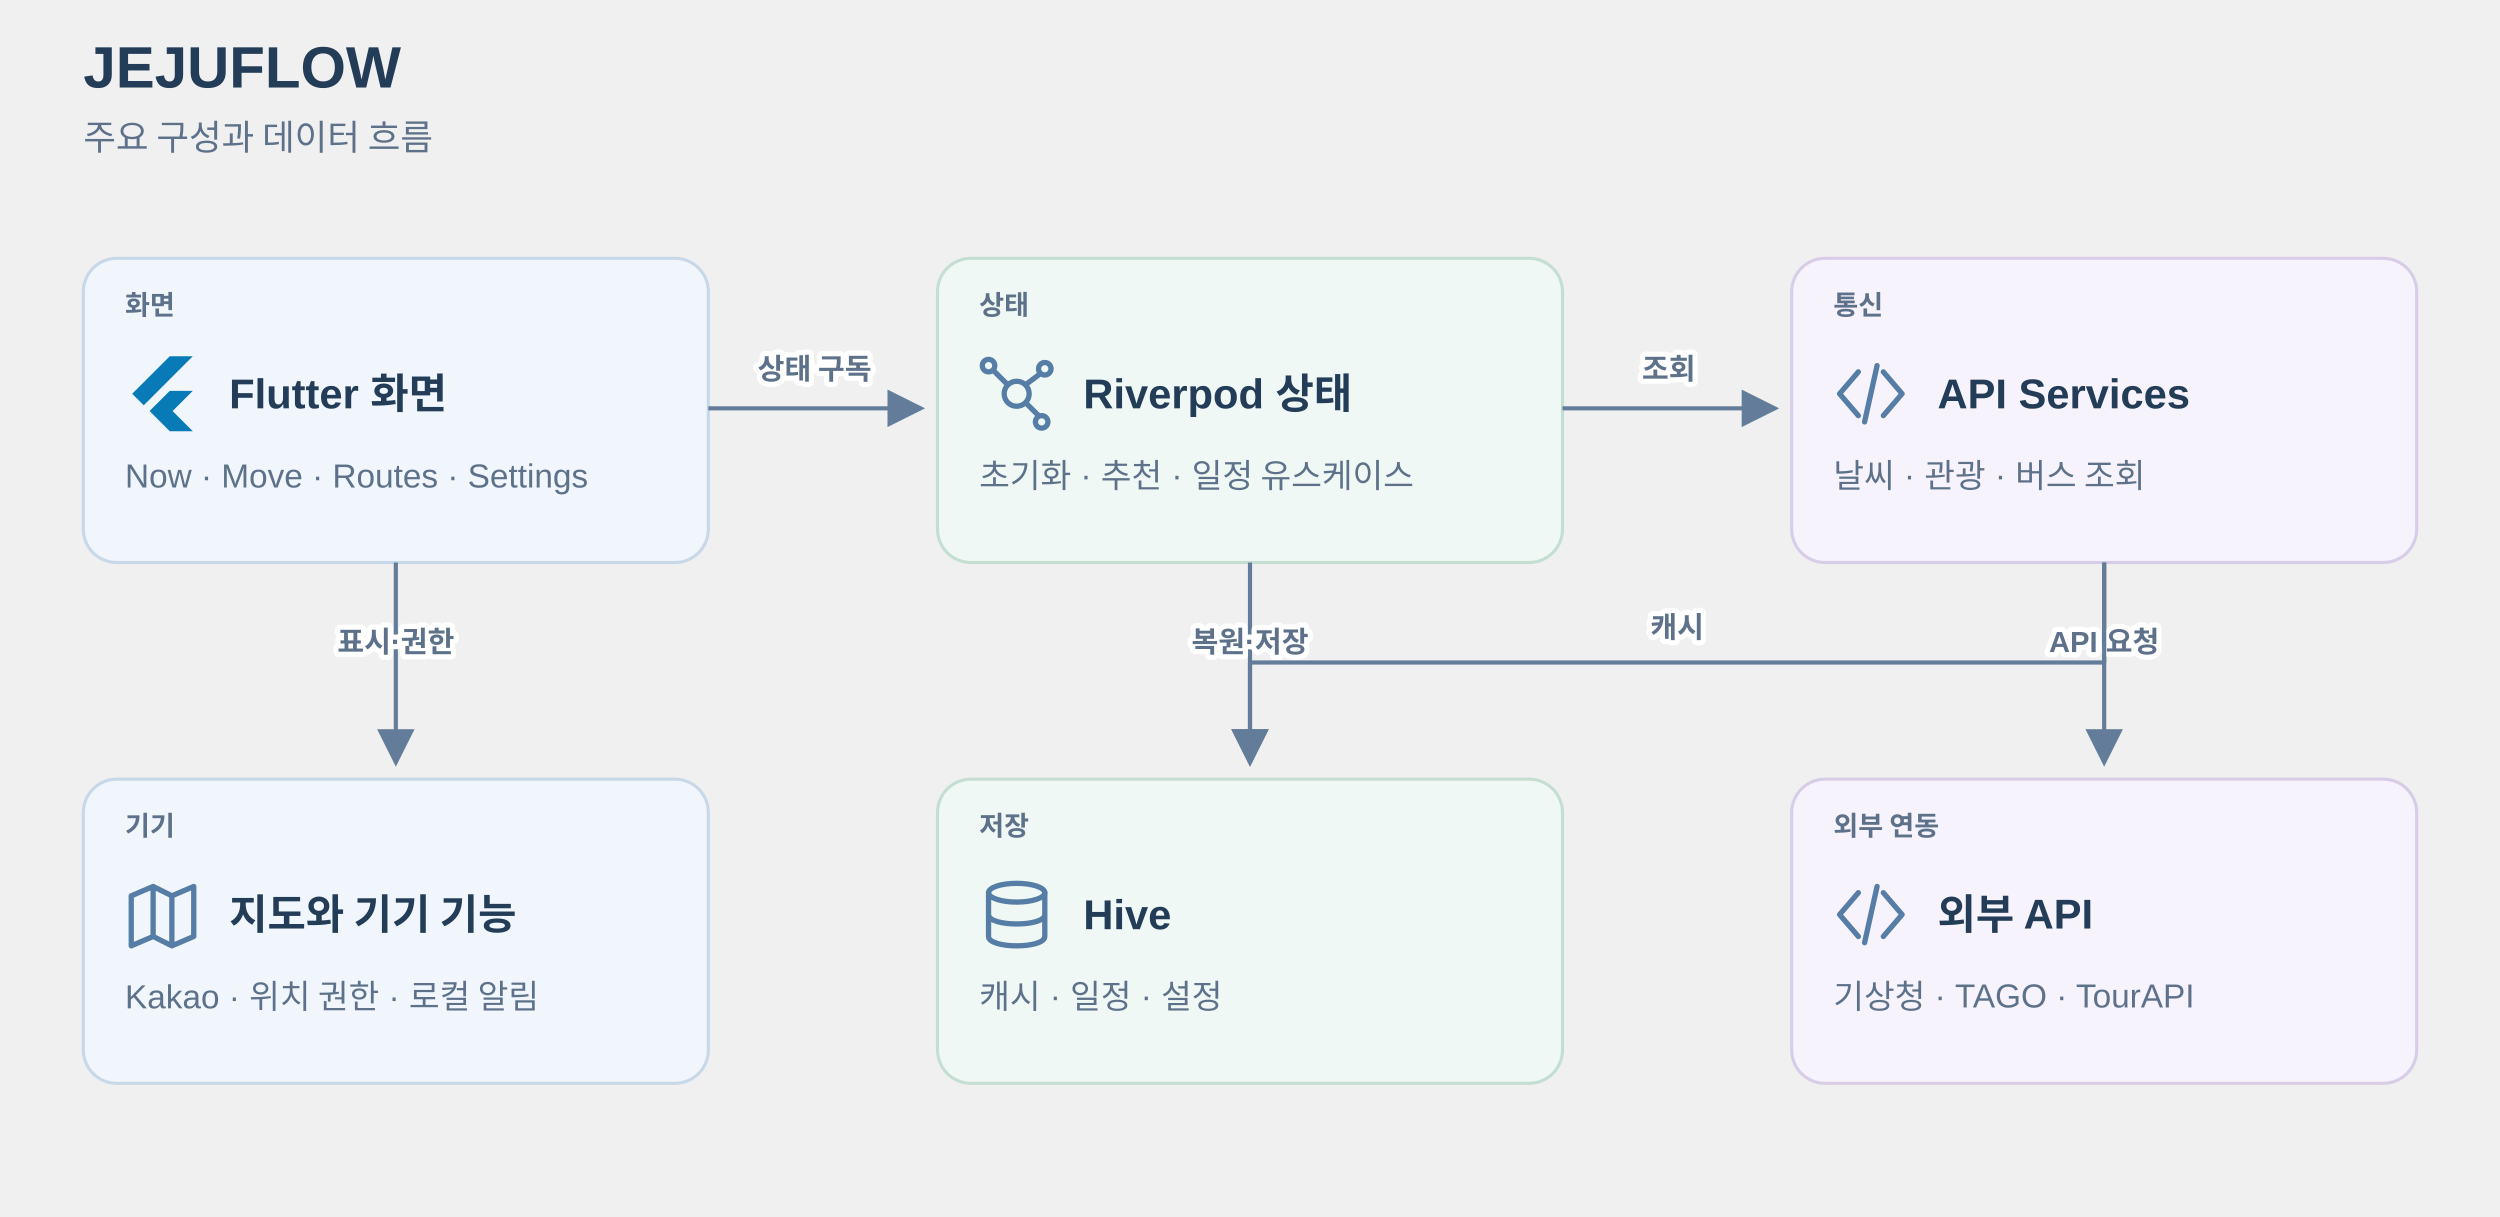
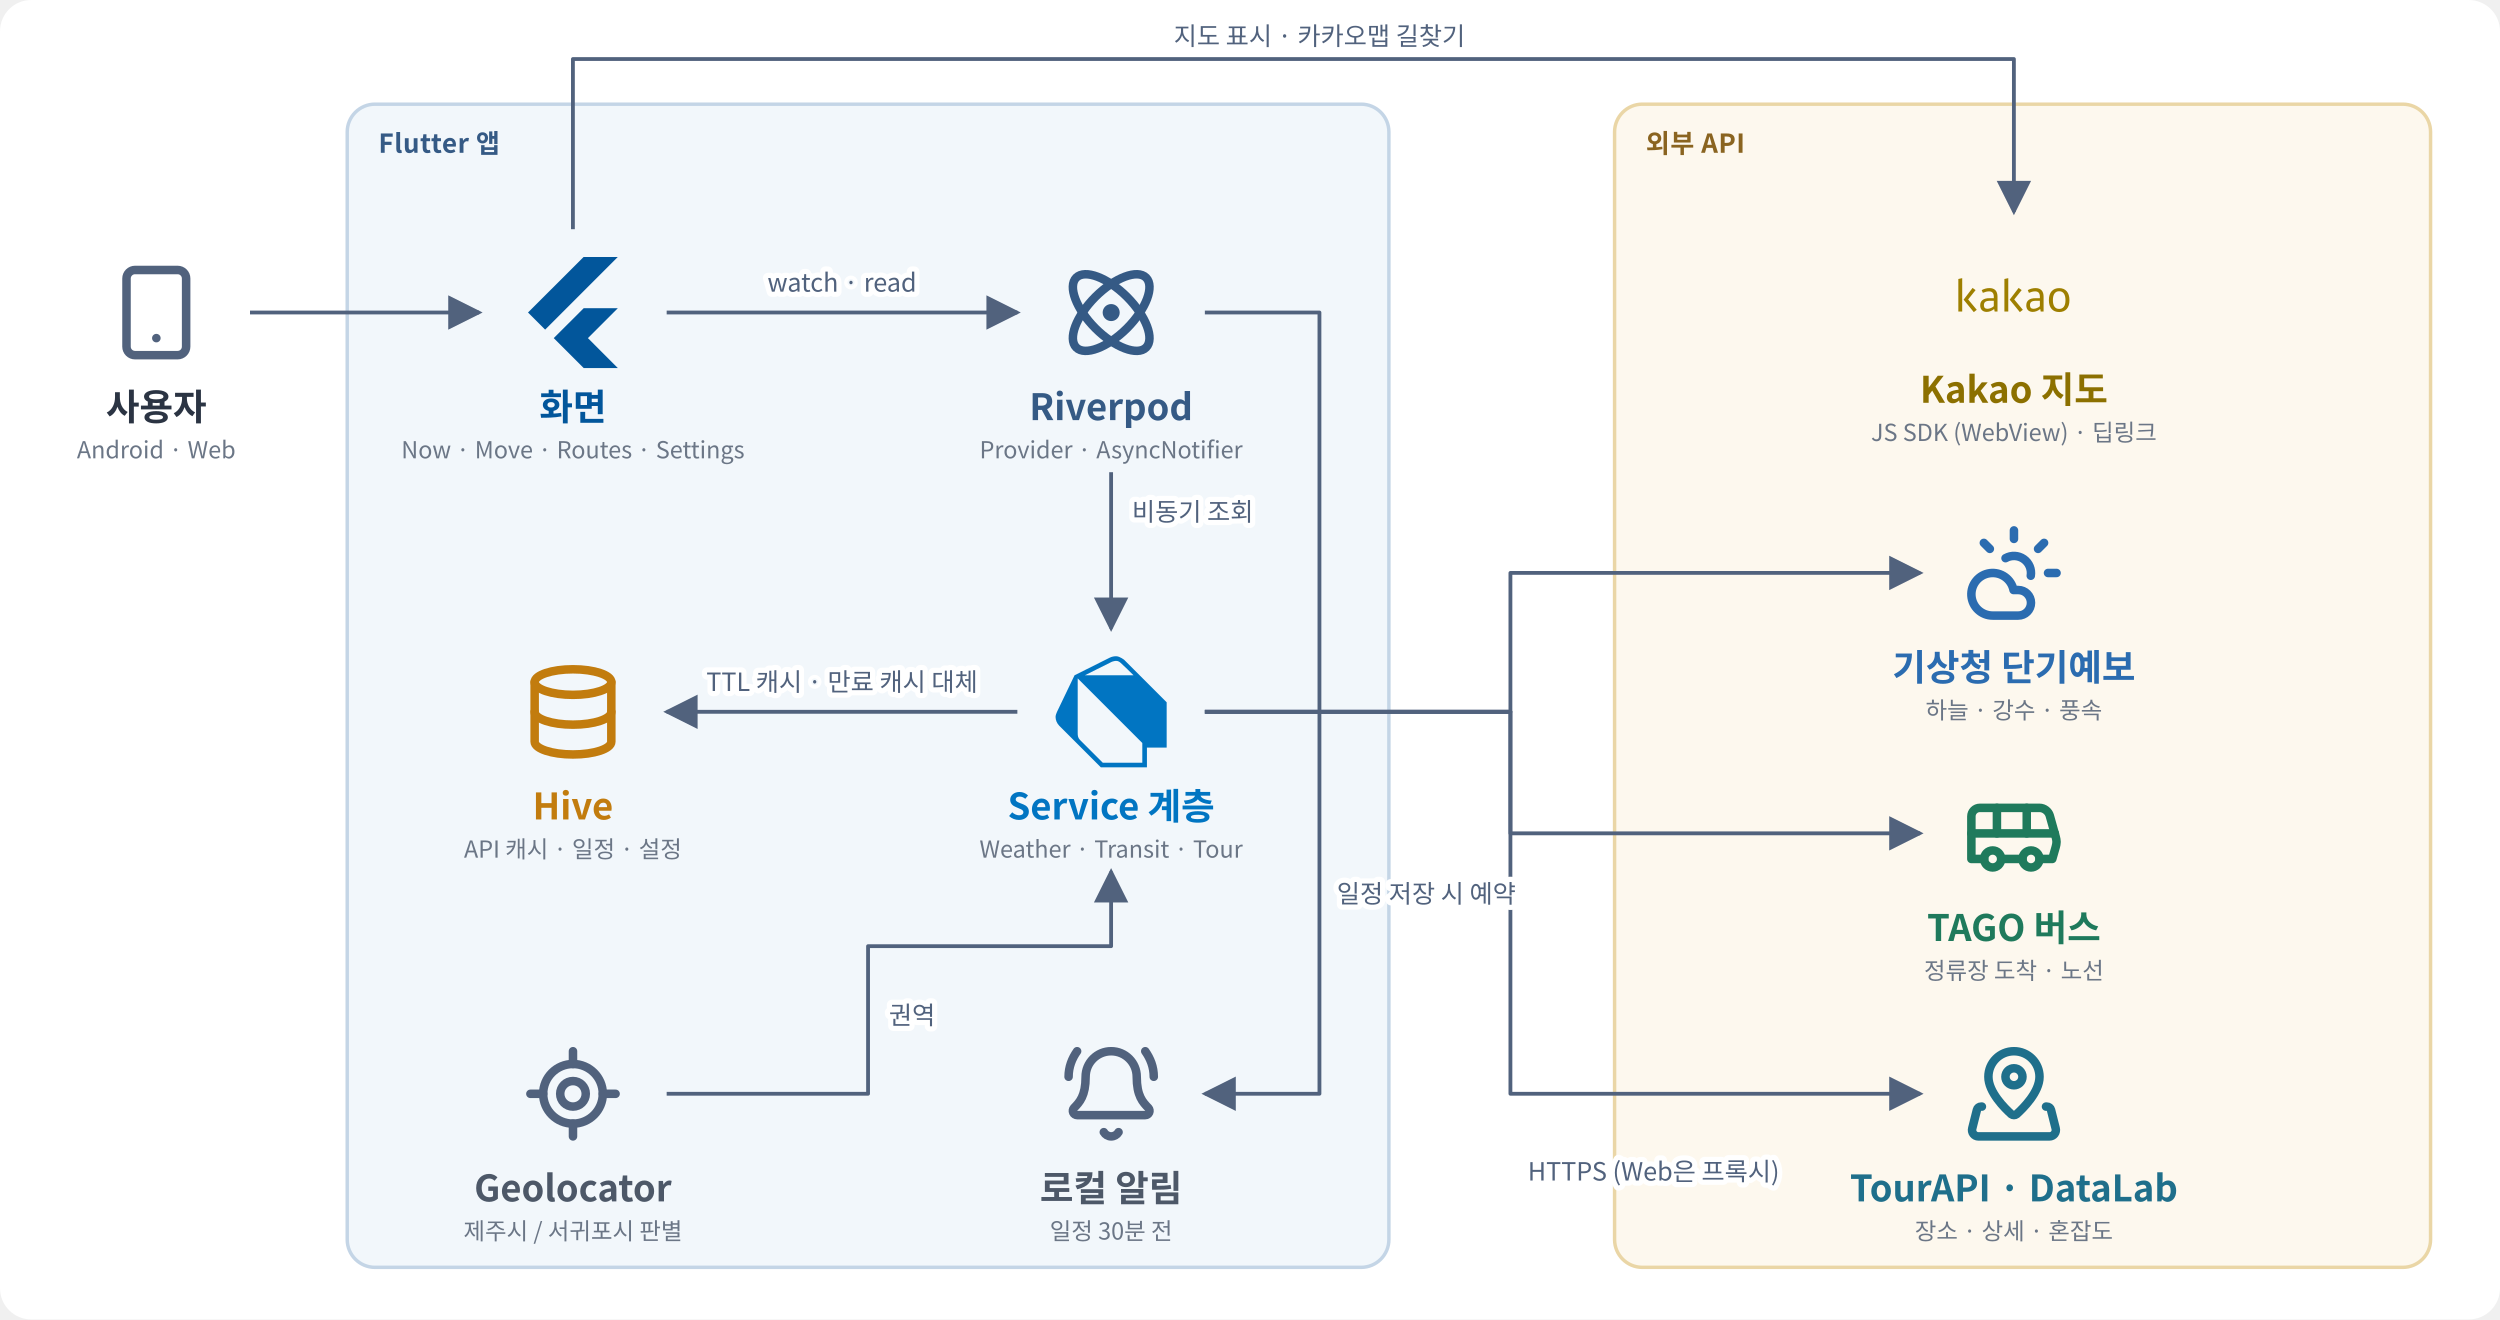
- <svg xmlns="http://www.w3.org/2000/svg" width="1200" height="584" viewBox="0 0 1200 584" role="img" aria-labelledby="title desc">
-   <style>text{font-family:"Apple SD Gothic Neo","Noto Sans KR","Malgun Gothic",Arial,sans-serif}</style>
+ <svg xmlns="http://www.w3.org/2000/svg" viewBox="0 0 1440 760" width="1440" height="760" font-family="Pretendard, 'Apple SD Gothic Neo', 'Noto Sans KR', 'Noto Sans CJK KR', 'Malgun Gothic', sans-serif">
  <defs>
-     <marker id="arrow" markerWidth="9" markerHeight="9" refX="8" refY="4.5" orient="auto">
-       <path d="M0 0L9 4.5L0 9Z" fill="#637C99" />
+     <marker id="ah" viewBox="0 0 10 10" refX="9" refY="5" markerWidth="9" markerHeight="9" orient="auto-start-reverse">
+       <path d="M0,0 L10,5 L0,10 z" fill="#51627d" />
    </marker>
  </defs>
-   <text x="40" y="42" font-size="28" font-weight="700" fill="#233D58">JEJUFLOW</text>
-   <text x="40" y="72" font-size="17" fill="#5D728A">주요 구성과 데이터 흐름</text>
-   <rect x="40" y="124" width="300" height="146" rx="16" fill="#F0F6FC" stroke="#C7D8E9" stroke-width="1.5" />
-   <text x="60" y="151" font-size="13" font-weight="700" fill="#5D728A">화면</text>
-   <g transform="translate(60 171) scale(1.5)" fill="#087BB7">
-     <path d="M14.314 0L2.3 12 6 15.7 21.684.013h-7.357zm.014 11.072L7.857 17.53l6.47 6.47H21.7l-6.46-6.468 6.46-6.46h-7.37z" />
+   <rect x="0" y="0" width="1440" height="760" rx="18" fill="#ffffff" />
+   <rect x="200" y="60" width="600" height="670" rx="16" fill="#f2f7fb" stroke="#c4d5e6" stroke-width="2" />
+   <text x="218" y="88" font-size="15" font-weight="700" fill="#355a85" letter-spacing="0.3">Flutter 앱</text>
+   <rect x="930" y="60" width="470" height="670" rx="16" fill="#fdf8ee" stroke="#ead6a6" stroke-width="2" />
+   <text x="948" y="88" font-size="15" font-weight="700" fill="#8a6420" letter-spacing="0.3">외부 API</text>
+   <path d="M144.0,180.0 L276.0,180.0" fill="none" stroke="#51627d" stroke-width="2.2" stroke-linejoin="round" marker-end="url(#ah)" />
+   <path d="M384.0,180.0 L586.0,180.0" fill="none" stroke="#51627d" stroke-width="2.2" stroke-linejoin="round" marker-end="url(#ah)" />
+   <path d="M640.0,272.0 L640.0,362.0" fill="none" stroke="#51627d" stroke-width="2.2" stroke-linejoin="round" marker-end="url(#ah)" />
+   <path d="M586.0,410.0 L384.0,410.0" fill="none" stroke="#51627d" stroke-width="2.2" stroke-linejoin="round" marker-end="url(#ah)" />
+   <path d="M384.0,630.0 L500.0,630.0 L500.0,545.0 L640.0,545.0 L640.0,502.0" fill="none" stroke="#51627d" stroke-width="2.2" stroke-linejoin="round" marker-end="url(#ah)" />
+   <path d="M694.0,180.0 L760.0,180.0 L760.0,630.0 L694.0,630.0" fill="none" stroke="#51627d" stroke-width="2.2" stroke-linejoin="round" marker-end="url(#ah)" />
+   <path d="M330.0,132.0 L330.0,34.0 L1160.0,34.0 L1160.0,122.0" fill="none" stroke="#51627d" stroke-width="2.2" stroke-linejoin="round" marker-end="url(#ah)" />
+   <path d="M694.0,410.0 L870.0,410.0 L870.0,330.0 L1106.0,330.0" fill="none" stroke="#51627d" stroke-width="2.2" stroke-linejoin="round" marker-end="url(#ah)" />
+   <path d="M694.0,410.0 L870.0,410.0 L870.0,480.0 L1106.0,480.0" fill="none" stroke="#51627d" stroke-width="2.2" stroke-linejoin="round" marker-end="url(#ah)" />
+   <path d="M694.0,410.0 L870.0,410.0 L870.0,630.0 L1106.0,630.0" fill="none" stroke="#51627d" stroke-width="2.2" stroke-linejoin="round" marker-end="url(#ah)" />
+   <svg x="60.6" y="150.6" width="58.88" height="58.88" viewBox="0 0 24 24" fill="none" stroke="#51627d" stroke-width="2" stroke-linecap="round" stroke-linejoin="round">
+     <rect width="14" height="20" x="5" y="2" rx="2" ry="2" />
+     <path d="M12 18h.01" />
+   </svg>
+   <text x="90" y="242.0" text-anchor="middle" font-size="21" font-weight="700" fill="#2b3443">사용자</text>
+   <text x="90" y="264.0" text-anchor="middle" font-size="13.5" fill="#6b7686">Android · Web</text>
+   <g transform="translate(298.0,148.0) scale(2.6667)">
+     <path d="M14.314 0L2.3 12 6 15.7 21.684.013h-7.357zm.014 11.072L7.857 17.53l6.47 6.47H21.7l-6.46-6.468 6.46-6.46h-7.37z" fill="#02569B" />
  </g>
-   <text x="110" y="196" font-size="20" font-weight="700" fill="#233D58">Flutter 화면</text>
-   <text x="60" y="234" font-size="16" fill="#5D728A">Now · Move · Routes · Settings</text>
-   <rect x="450" y="124" width="300" height="146" rx="16" fill="#EFF8F4" stroke="#C4DFD2" stroke-width="1.5" />
-   <text x="470" y="151" font-size="13" font-weight="700" fill="#5D728A">상태</text>
-   <g transform="translate(470 171) scale(1.5)" fill="none" stroke="#557DA5" stroke-width="1.7" stroke-linecap="round" stroke-linejoin="round">
-     <circle cx="12" cy="12" r="4" />
-     <circle cx="3" cy="3" r="2" />
-     <circle cx="21" cy="4" r="2" />
-     <circle cx="20" cy="21" r="2" />
-     <path d="M5 5l4 4M15 9l4-3M15 15l4 4" />
+   <text x="330" y="242.0" text-anchor="middle" font-size="21" font-weight="700" fill="#02569B">화면</text>
+   <text x="330" y="264.0" text-anchor="middle" font-size="13.5" fill="#6b7686">Now · Move · Routes · Settings</text>
+   <svg x="610.6" y="150.6" width="58.88" height="58.88" viewBox="0 0 24 24" fill="none" stroke="#355a85" stroke-width="2" stroke-linecap="round" stroke-linejoin="round">
+     <circle cx="12" cy="12" r="1" />
+     <path d="M20.2 20.2c2.04-2.03.02-7.36-4.5-11.9-4.54-4.52-9.87-6.54-11.9-4.5-2.04 2.03-.02 7.36 4.5 11.9 4.54 4.52 9.87 6.54 11.9 4.5Z" />
+     <path d="M15.7 15.7c4.52-4.54 6.54-9.87 4.5-11.9-2.03-2.04-7.36-.02-11.9 4.5-4.52 4.54-6.54 9.87-4.5 11.9 2.03 2.04 7.36.02 11.9-4.5Z" />
+   </svg>
+   <text x="640" y="242.0" text-anchor="middle" font-size="21" font-weight="700" fill="#355a85">Riverpod</text>
+   <text x="640" y="264.0" text-anchor="middle" font-size="13.5" fill="#6b7686">Provider · AsyncNotifier</text>
+   <g transform="translate(608.0,378.0) scale(2.6667)">
+     <path d="M4.105 4.105S9.158 1.58 11.684.316a3.079 3.079 0 0 1 1.481-.315c.766.047 1.677.788 1.677.788L24 9.948v9.789h-4.263V24H9.789l-9-9C.303 14.5 0 13.795 0 13.105c0-.319.18-.818.316-1.105l3.789-7.895zm.679.679v11.787c.002.543.021 1.024.498 1.508L10.204 23h8.533v-4.263L4.784 4.784zm12.055-.678c-.899-.896-1.809-1.78-2.74-2.643-.302-.267-.567-.468-1.07-.462-.37.014-.87.195-.87.195L6.341 4.105l10.498.001z" fill="#0175C2" />
  </g>
-   <text x="520" y="196" font-size="20" font-weight="700" fill="#233D58">Riverpod 상태</text>
-   <text x="470" y="234" font-size="16" fill="#5D728A">초기화 · 추천 · 일정 유스케이스</text>
-   <rect x="860" y="124" width="300" height="146" rx="16" fill="#F7F3FC" stroke="#D8CDE8" stroke-width="1.5" />
-   <text x="880" y="151" font-size="13" font-weight="700" fill="#5D728A">통신</text>
-   <g transform="translate(880 171) scale(1.5)" fill="none" stroke="#557DA5" stroke-width="1.7" stroke-linecap="round" stroke-linejoin="round">
-     <path d="M8 5L2 12l6 7M16 5l6 7-6 7M14 3l-4 18" />
+   <text x="640" y="472.0" text-anchor="middle" font-size="21" font-weight="700" fill="#0175C2">Service 계층</text>
+   <text x="640" y="494.0" text-anchor="middle" font-size="13.5" fill="#6b7686">Weather · Transit · Tour</text>
+   <svg x="300.6" y="380.6" width="58.88" height="58.88" viewBox="0 0 24 24" fill="none" stroke="#c27c0e" stroke-width="2" stroke-linecap="round" stroke-linejoin="round">
+     <ellipse cx="12" cy="5" rx="9" ry="3" />
+     <path d="M3 5V19A9 3 0 0 0 21 19V5" />
+     <path d="M3 12A9 3 0 0 0 21 12" />
+   </svg>
+   <text x="330" y="472.0" text-anchor="middle" font-size="21" font-weight="700" fill="#c27c0e">Hive</text>
+   <text x="330" y="494.0" text-anchor="middle" font-size="13.5" fill="#6b7686">API 캐시 · 일정 · 설정</text>
+   <svg x="300.6" y="600.6" width="58.88" height="58.88" viewBox="0 0 24 24" fill="none" stroke="#51627d" stroke-width="2" stroke-linecap="round" stroke-linejoin="round">
+     <line x1="2" x2="5" y1="12" y2="12" />
+     <line x1="19" x2="22" y1="12" y2="12" />
+     <line x1="12" x2="12" y1="2" y2="5" />
+     <line x1="12" x2="12" y1="19" y2="22" />
+     <circle cx="12" cy="12" r="7" />
+     <circle cx="12" cy="12" r="3" />
+   </svg>
+   <text x="330" y="692.0" text-anchor="middle" font-size="21" font-weight="700" fill="#4d5868">Geolocator</text>
+   <text x="330" y="714.0" text-anchor="middle" font-size="13.5" fill="#6b7686">제주시 / 서귀포시 판별</text>
+   <svg x="610.6" y="600.6" width="58.88" height="58.88" viewBox="0 0 24 24" fill="none" stroke="#51627d" stroke-width="2" stroke-linecap="round" stroke-linejoin="round">
+     <path d="M10.268 21a2 2 0 0 0 3.464 0" />
+     <path d="M22 8c0-2.3-.8-4.3-2-6" />
+     <path d="M3.262 15.326A1 1 0 0 0 4 17h16a1 1 0 0 0 .74-1.673C19.41 13.956 18 12.499 18 8A6 6 0 0 0 6 8c0 4.499-1.411 5.956-2.738 7.326" />
+     <path d="M4 2C2.8 3.7 2 5.7 2 8" />
+   </svg>
+   <text x="640" y="692.0" text-anchor="middle" font-size="21" font-weight="700" fill="#4d5868">로컬 알림</text>
+   <text x="640" y="714.0" text-anchor="middle" font-size="13.5" fill="#6b7686">일정 30분 전</text>
+   <g transform="translate(1128.0,138.0) scale(2.6667)">
+     <path d="M3.074 10.44l.655.473-1.61 2.019 1.865 2.237-.646.5-2.201-2.692zm-2.238 5.102H0V8.512l.837-.182zm20.944-4.384c-.436 0-.771.164-1.005.491-.234.327-.35.806-.35 1.437 0 .625.117 1.096.35 1.414.233.318.569.477 1.005.477.442 0 .78-.159 1.014-.477.233-.318.35-.79.35-1.414 0-.631-.117-1.11-.35-1.437-.234-.328-.572-.491-1.014-.491m0-.673c.691 0 1.234.225 1.628.673.394.449.592 1.091.592 1.928 0 .824-.196 1.458-.587 1.901-.391.442-.936.664-1.633.664-.691 0-1.234-.222-1.628-.664-.394-.443-.592-1.077-.592-1.901 0-.837.198-1.479.596-1.928.397-.449.939-.673 1.624-.673m-5.534 4.466a1.496 1.496 0 0 0 .358-.046 2.88 2.88 0 0 0 .371-.118 2.007 2.007 0 0 0 .349-.177 2.078 2.078 0 0 0 .289-.223v-1.164h-.869c-.441 0-.763.076-.965.227-.203.152-.303.391-.303.719 0 .521.256.782.77.782m-1.57-.746c0-.503.168-.887.504-1.15.337-.264.826-.396 1.469-.396h.964v-.318c0-.77-.339-1.155-1.018-1.155-.218 0-.447.03-.687.091-.24.061-.459.137-.659.227l-.246-.591c.249-.139.517-.247.805-.323.288-.075.569-.114.841-.114 1.176 0 1.765.628 1.765 1.883v3.183h-.619l-.1-.546c-.249.2-.513.355-.796.464-.282.109-.55.164-.805.164-.443 0-.79-.126-1.042-.378-.252-.252-.377-.599-.377-1.041m-1.651-3.765l.655.473-1.609 2.019 1.864 2.237-.645.5-2.201-2.692zm-2.237 5.102h-.837V8.512l.837-.182zm-4.494-.591c.115 0 .234-.015.358-.046a2.879 2.879 0 0 0 .371-.118 1.984 1.984 0 0 0 .349-.177 2.048 2.048 0 0 0 .29-.223v-1.164h-.87c-.44 0-.762.076-.965.227-.202.152-.303.391-.303.719 0 .521.256.782.77.782m-1.57-.746c0-.503.168-.887.505-1.15.336-.264.826-.396 1.468-.396h.965v-.318c0-.77-.34-1.155-1.019-1.155-.218 0-.447.03-.686.091-.24.061-.46.137-.66.227l-.246-.591c.249-.139.517-.247.805-.323.288-.075.568-.114.841-.114 1.177 0 1.765.628 1.765 1.883v3.183h-.618l-.1-.546c-.249.2-.514.355-.796.464-.282.109-.55.164-.805.164-.442 0-.789-.126-1.041-.378-.252-.252-.378-.599-.378-1.041Z" fill="#9e7f00" />
  </g>
-   <text x="930" y="196" font-size="20" font-weight="700" fill="#233D58">API Services</text>
-   <text x="880" y="234" font-size="16" fill="#5D728A">날씨 · 관광 · 버스 조회</text>
-   <rect x="40" y="374" width="300" height="146" rx="16" fill="#F0F6FC" stroke="#C7D8E9" stroke-width="1.5" />
-   <text x="60" y="401" font-size="13" font-weight="700" fill="#5D728A">기기</text>
-   <g transform="translate(60 421) scale(1.5)" fill="none" stroke="#557DA5" stroke-width="1.7" stroke-linecap="round" stroke-linejoin="round">
-     <path d="M2 6l7-3 6 3 7-3v16l-7 3-6-3-7 3zM9 3v16M15 6v16" />
-   </g>
-   <text x="110" y="446" font-size="20" font-weight="700" fill="#233D58">지도와 기기 기능</text>
-   <text x="60" y="484" font-size="16" fill="#5D728A">Kakao · 위치 권한 · 로컬 알림</text>
-   <rect x="450" y="374" width="300" height="146" rx="16" fill="#EFF8F4" stroke="#C4DFD2" stroke-width="1.5" />
-   <text x="470" y="401" font-size="13" font-weight="700" fill="#5D728A">저장</text>
-   <g transform="translate(470 421) scale(1.5)" fill="none" stroke="#557DA5" stroke-width="1.7" stroke-linecap="round" stroke-linejoin="round">
-     <ellipse cx="12" cy="5" rx="9" ry="3" />
-     <path d="M3 5v14c0 4 18 4 18 0V5M3 12c0 4 18 4 18 0" />
-   </g>
-   <text x="520" y="446" font-size="20" font-weight="700" fill="#233D58">Hive</text>
-   <text x="470" y="484" font-size="16" fill="#5D728A">캐시 · 일정 · 설정</text>
-   <rect x="860" y="374" width="300" height="146" rx="16" fill="#F7F3FC" stroke="#D8CDE8" stroke-width="1.5" />
-   <text x="880" y="401" font-size="13" font-weight="700" fill="#5D728A">외부 연동</text>
-   <g transform="translate(880 421) scale(1.5)" fill="none" stroke="#557DA5" stroke-width="1.7" stroke-linecap="round" stroke-linejoin="round">
-     <path d="M8 5L2 12l6 7M16 5l6 7-6 7M14 3l-4 18" />
-   </g>
-   <text x="930" y="446" font-size="20" font-weight="700" fill="#233D58">외부 API</text>
-   <text x="880" y="484" font-size="16" fill="#5D728A">기상청 · TAGO · TourAPI</text>
-   <path d="M340,196 L442,196" fill="none" stroke="#637C99" stroke-width="2" stroke-linejoin="round" marker-end="url(#arrow)" />
-   <text x="391.0" y="182" text-anchor="middle" font-size="14" font-weight="600" fill="#5D728A" stroke="#FFFFFF" stroke-width="5" paint-order="stroke" stroke-linejoin="round">상태 구독</text>
-   <path d="M750,196 L852,196" fill="none" stroke="#637C99" stroke-width="2" stroke-linejoin="round" marker-end="url(#arrow)" />
-   <text x="801.0" y="182" text-anchor="middle" font-size="14" font-weight="600" fill="#5D728A" stroke="#FFFFFF" stroke-width="5" paint-order="stroke" stroke-linejoin="round">조회</text>
-   <path d="M190,270 L190,366" fill="none" stroke="#637C99" stroke-width="2" stroke-linejoin="round" marker-end="url(#arrow)" />
-   <text x="190" y="313.0" text-anchor="middle" font-size="14" font-weight="600" fill="#5D728A" stroke="#FFFFFF" stroke-width="5" paint-order="stroke" stroke-linejoin="round">표시·권한</text>
-   <path d="M600,270 L600,366" fill="none" stroke="#637C99" stroke-width="2" stroke-linejoin="round" marker-end="url(#arrow)" />
-   <text x="600" y="313.0" text-anchor="middle" font-size="14" font-weight="600" fill="#5D728A" stroke="#FFFFFF" stroke-width="5" paint-order="stroke" stroke-linejoin="round">복원·저장</text>
-   <path d="M1010,270 L1010,366" fill="none" stroke="#637C99" stroke-width="2" stroke-linejoin="round" marker-end="url(#arrow)" />
-   <text x="1010" y="313.0" text-anchor="middle" font-size="14" font-weight="600" fill="#5D728A" stroke="#FFFFFF" stroke-width="5" paint-order="stroke" stroke-linejoin="round">API 요청</text>
-   <path d="M1010,270 L1010,318.0 L600,318.0 L600,366" fill="none" stroke="#637C99" stroke-width="2" stroke-linejoin="round" marker-end="url(#arrow)" />
-   <text x="805.0" y="306.0" text-anchor="middle" font-size="14" font-weight="600" fill="#5D728A" stroke="#FFFFFF" stroke-width="5" paint-order="stroke" stroke-linejoin="round">캐시</text>
+   <text x="1160" y="232.0" text-anchor="middle" font-size="21" font-weight="700" fill="#8c7000">Kakao 지도</text>
+   <text x="1160" y="254.0" text-anchor="middle" font-size="13.5" fill="#6b7686">JS SDK (WebView) · 딥링크</text>
+   <svg x="1130.6" y="300.6" width="58.88" height="58.88" viewBox="0 0 24 24" fill="none" stroke="#2b6cb0" stroke-width="2" stroke-linecap="round" stroke-linejoin="round">
+     <path d="M12 2v2" />
+     <path d="m4.93 4.93 1.41 1.41" />
+     <path d="M20 12h2" />
+     <path d="m19.07 4.93-1.41 1.41" />
+     <path d="M15.947 12.65a4 4 0 0 0-5.925-4.128" />
+     <path d="M13 22H7a5 5 0 1 1 4.9-6H13a3 3 0 0 1 0 6Z" />
+   </svg>
+   <text x="1160" y="392.0" text-anchor="middle" font-size="21" font-weight="700" fill="#2b6cb0">기상청 단기예보</text>
+   <text x="1160" y="414.0" text-anchor="middle" font-size="13.5" fill="#6b7686">하늘 · 강수 · 풍속</text>
+   <svg x="1130.6" y="450.6" width="58.88" height="58.88" viewBox="0 0 24 24" fill="none" stroke="#1f7a5c" stroke-width="2" stroke-linecap="round" stroke-linejoin="round">
+     <path d="M8 6v6" />
+     <path d="M15 6v6" />
+     <path d="M2 12h19.6" />
+     <path d="M18 18h3s.5-1.7.8-2.8c.1-.4.2-.8.2-1.2 0-.4-.1-.8-.2-1.2l-1.4-5C20.1 6.8 19.1 6 18 6H4a2 2 0 0 0-2 2v10h3" />
+     <circle cx="7" cy="18" r="2" />
+     <path d="M9 18h5" />
+     <circle cx="16" cy="18" r="2" />
+   </svg>
+   <text x="1160" y="542.0" text-anchor="middle" font-size="21" font-weight="700" fill="#1f7a5c">TAGO 버스</text>
+   <text x="1160" y="564.0" text-anchor="middle" font-size="13.5" fill="#6b7686">정류장 도착 · 노선</text>
+   <svg x="1130.6" y="600.6" width="58.88" height="58.88" viewBox="0 0 24 24" fill="none" stroke="#1f6f8b" stroke-width="2" stroke-linecap="round" stroke-linejoin="round">
+     <path d="M18 8c0 3.613-3.869 7.429-5.393 8.795a1 1 0 01-1.214 0C9.87 15.429 6 11.613 6 8a6 6 0 0112 0" />
+     <path d="M4.474 15h-.197a1 1 0 00-.969.753l-1.097 4.35a1.5 1.5 0 001.444 1.898L20.344 22a1.5 1.5 0 001.446-1.897l-1.098-4.35a1 1 0 00-.969-.753h-.197" />
+     <circle cx="12" cy="8" r="2" />
+   </svg>
+   <text x="1160" y="692.0" text-anchor="middle" font-size="21" font-weight="700" fill="#1f6f8b">TourAPI · DataLab</text>
+   <text x="1160" y="714.0" text-anchor="middle" font-size="13.5" fill="#6b7686">장소 · 상세 · 혼잡도</text>
+   <text x="485.0" y="168.0" text-anchor="middle" font-size="14.5" fill="#ffffff" stroke="#ffffff" stroke-width="6" stroke-linejoin="round">watch · read</text>
+   <text x="485.0" y="168.0" text-anchor="middle" font-size="14.5" fill="#51627d">watch · read</text>
+   <text x="652.0" y="300.0" text-anchor="start" font-size="14.5" fill="#ffffff" stroke="#ffffff" stroke-width="6" stroke-linejoin="round">비동기 조회</text>
+   <text x="652.0" y="300.0" text-anchor="start" font-size="14.5" fill="#51627d">비동기 조회</text>
+   <text x="485.0" y="398.0" text-anchor="middle" font-size="14.5" fill="#ffffff" stroke="#ffffff" stroke-width="6" stroke-linejoin="round">TTL 캐시 · 만료 캐시 대체</text>
+   <text x="485.0" y="398.0" text-anchor="middle" font-size="14.5" fill="#51627d">TTL 캐시 · 만료 캐시 대체</text>
+   <text x="512.0" y="590.0" text-anchor="start" font-size="14.5" fill="#ffffff" stroke="#ffffff" stroke-width="6" stroke-linejoin="round">권역</text>
+   <text x="512.0" y="590.0" text-anchor="start" font-size="14.5" fill="#51627d">권역</text>
+   <text x="770.0" y="520.0" text-anchor="start" font-size="14.5" fill="#ffffff" stroke="#ffffff" stroke-width="6" stroke-linejoin="round">일정 저장 시 예약</text>
+   <text x="770.0" y="520.0" text-anchor="start" font-size="14.5" fill="#51627d">일정 저장 시 예약</text>
+   <text x="760.0" y="26.0" text-anchor="middle" font-size="14.5" fill="#ffffff" stroke="#ffffff" stroke-width="6" stroke-linejoin="round">지도 표시 · 카카오맵 길찾기</text>
+   <text x="760.0" y="26.0" text-anchor="middle" font-size="14.5" fill="#51627d">지도 표시 · 카카오맵 길찾기</text>
+   <text x="880.0" y="680.0" text-anchor="start" font-size="14.5" fill="#ffffff" stroke="#ffffff" stroke-width="6" stroke-linejoin="round">HTTPS (Web은 프록시)</text>
+   <text x="880.0" y="680.0" text-anchor="start" font-size="14.5" fill="#51627d">HTTPS (Web은 프록시)</text>
</svg>
